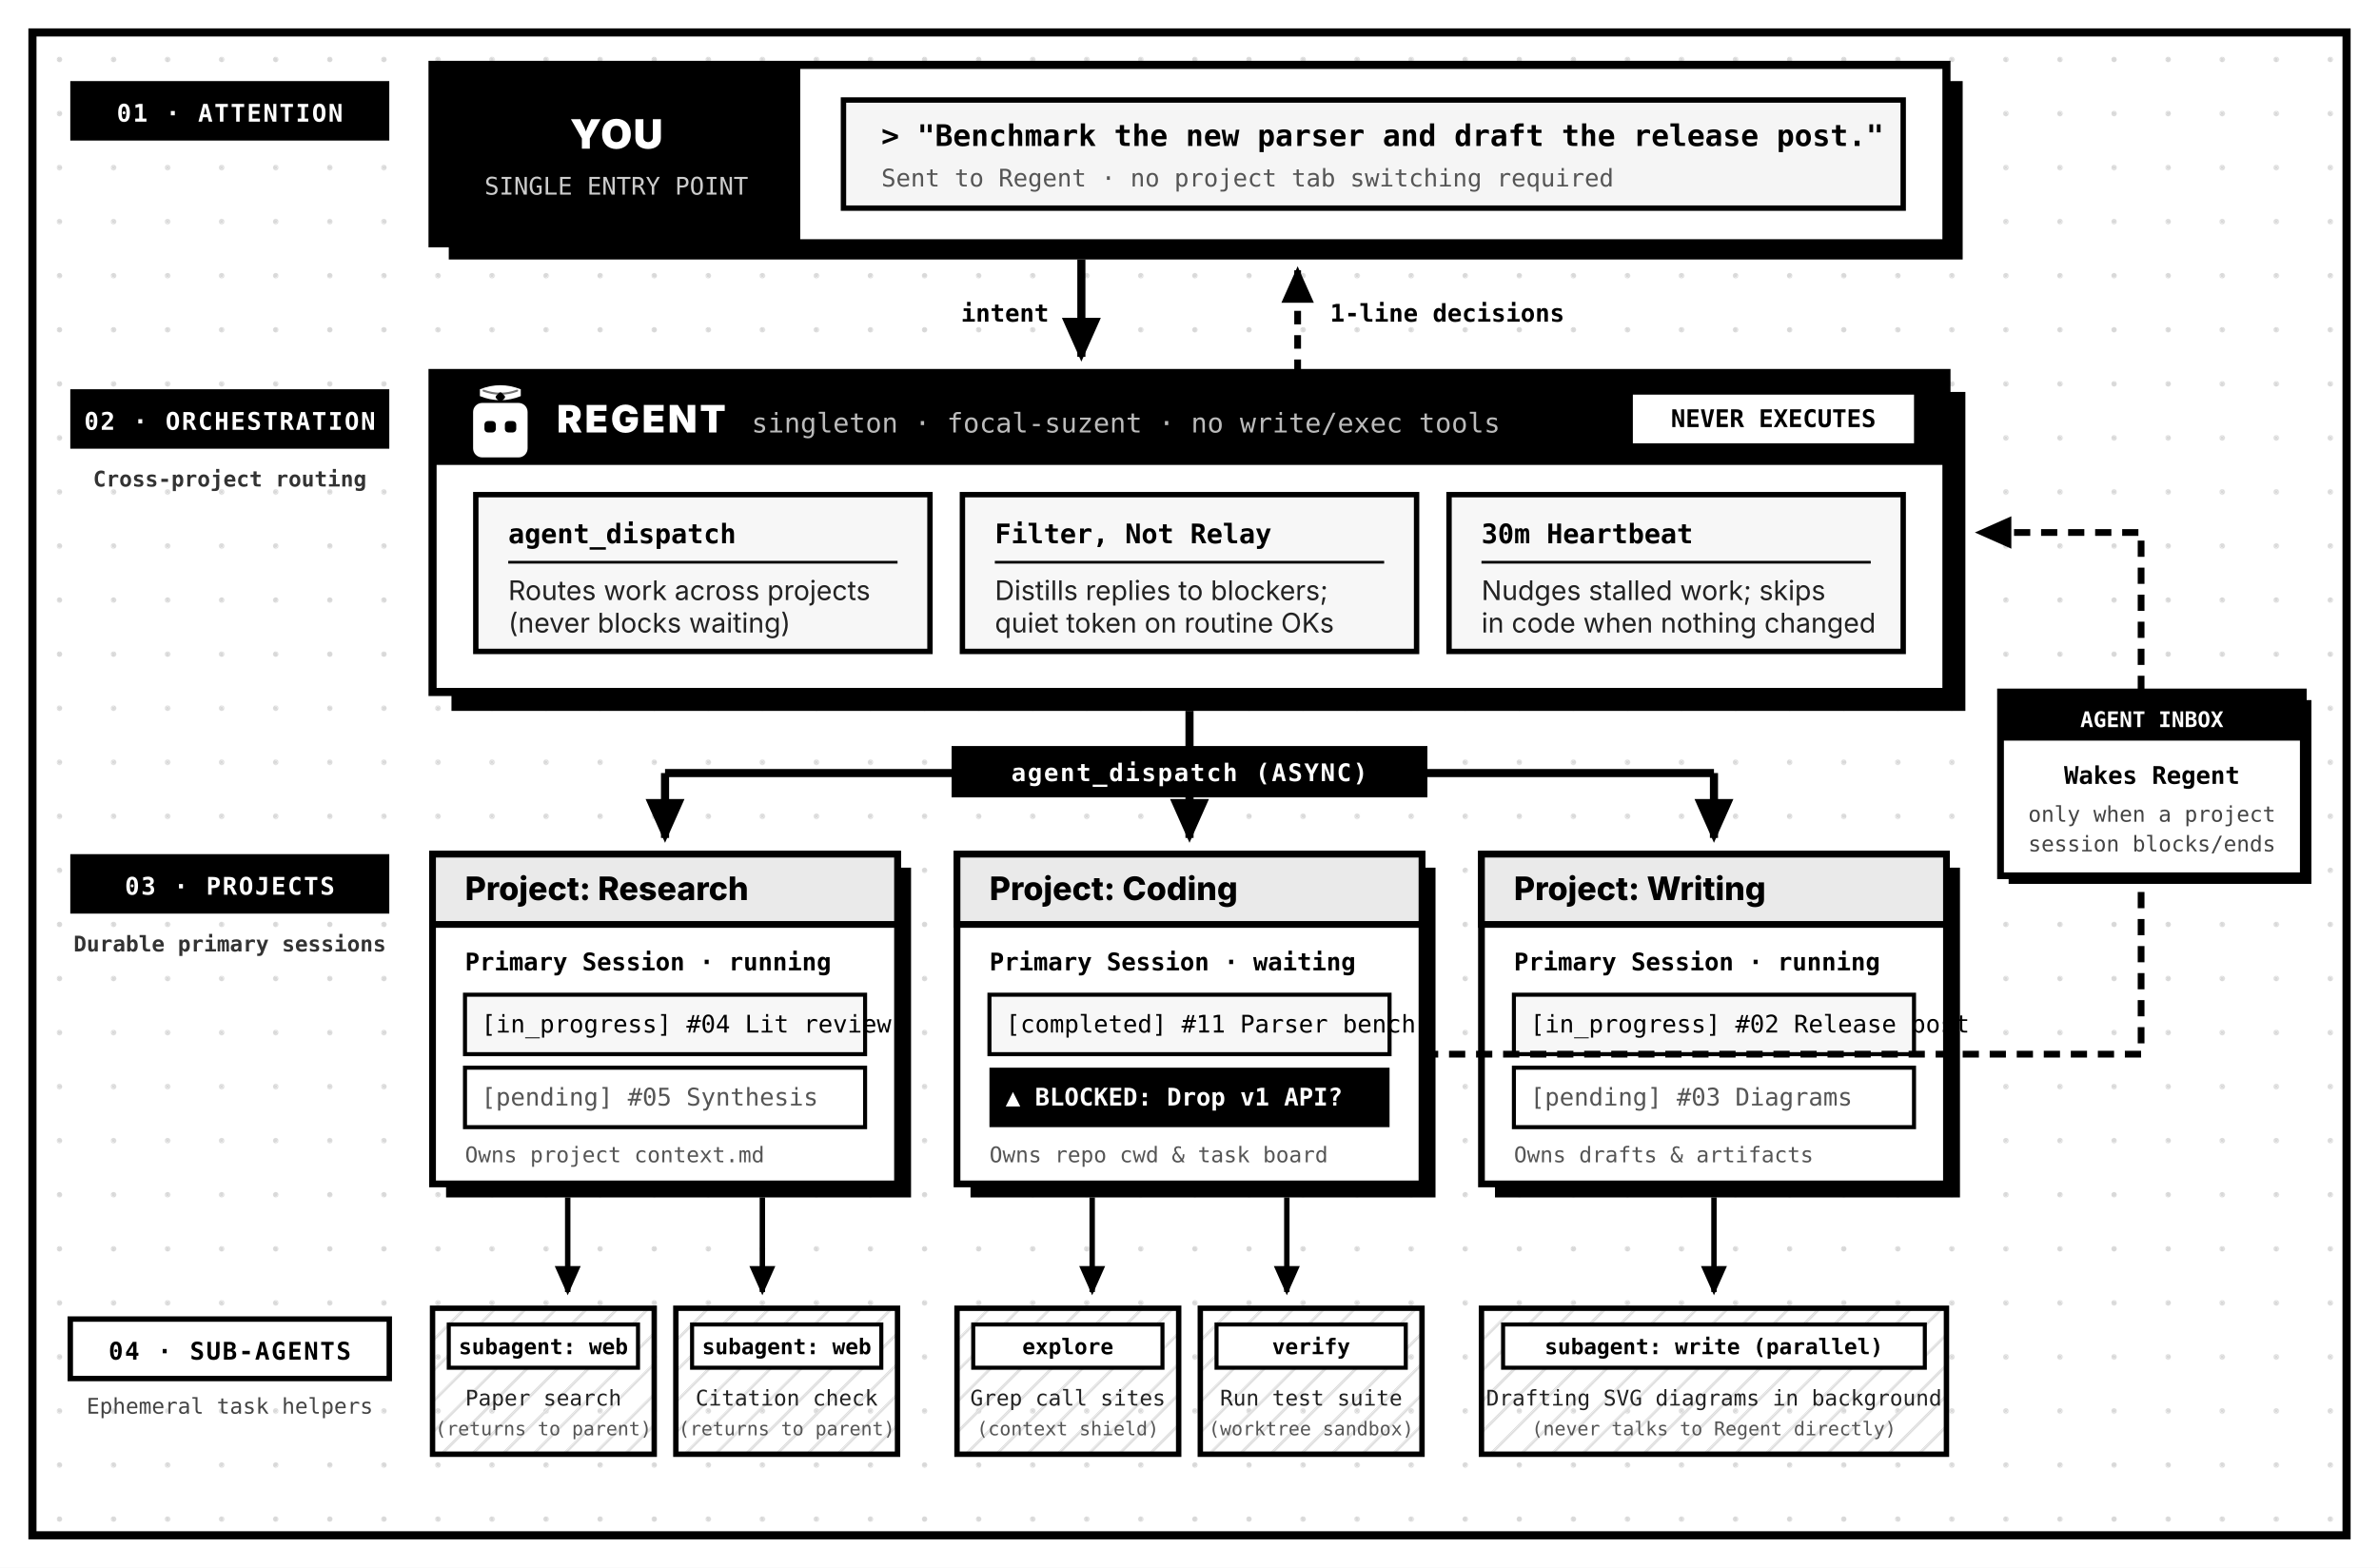
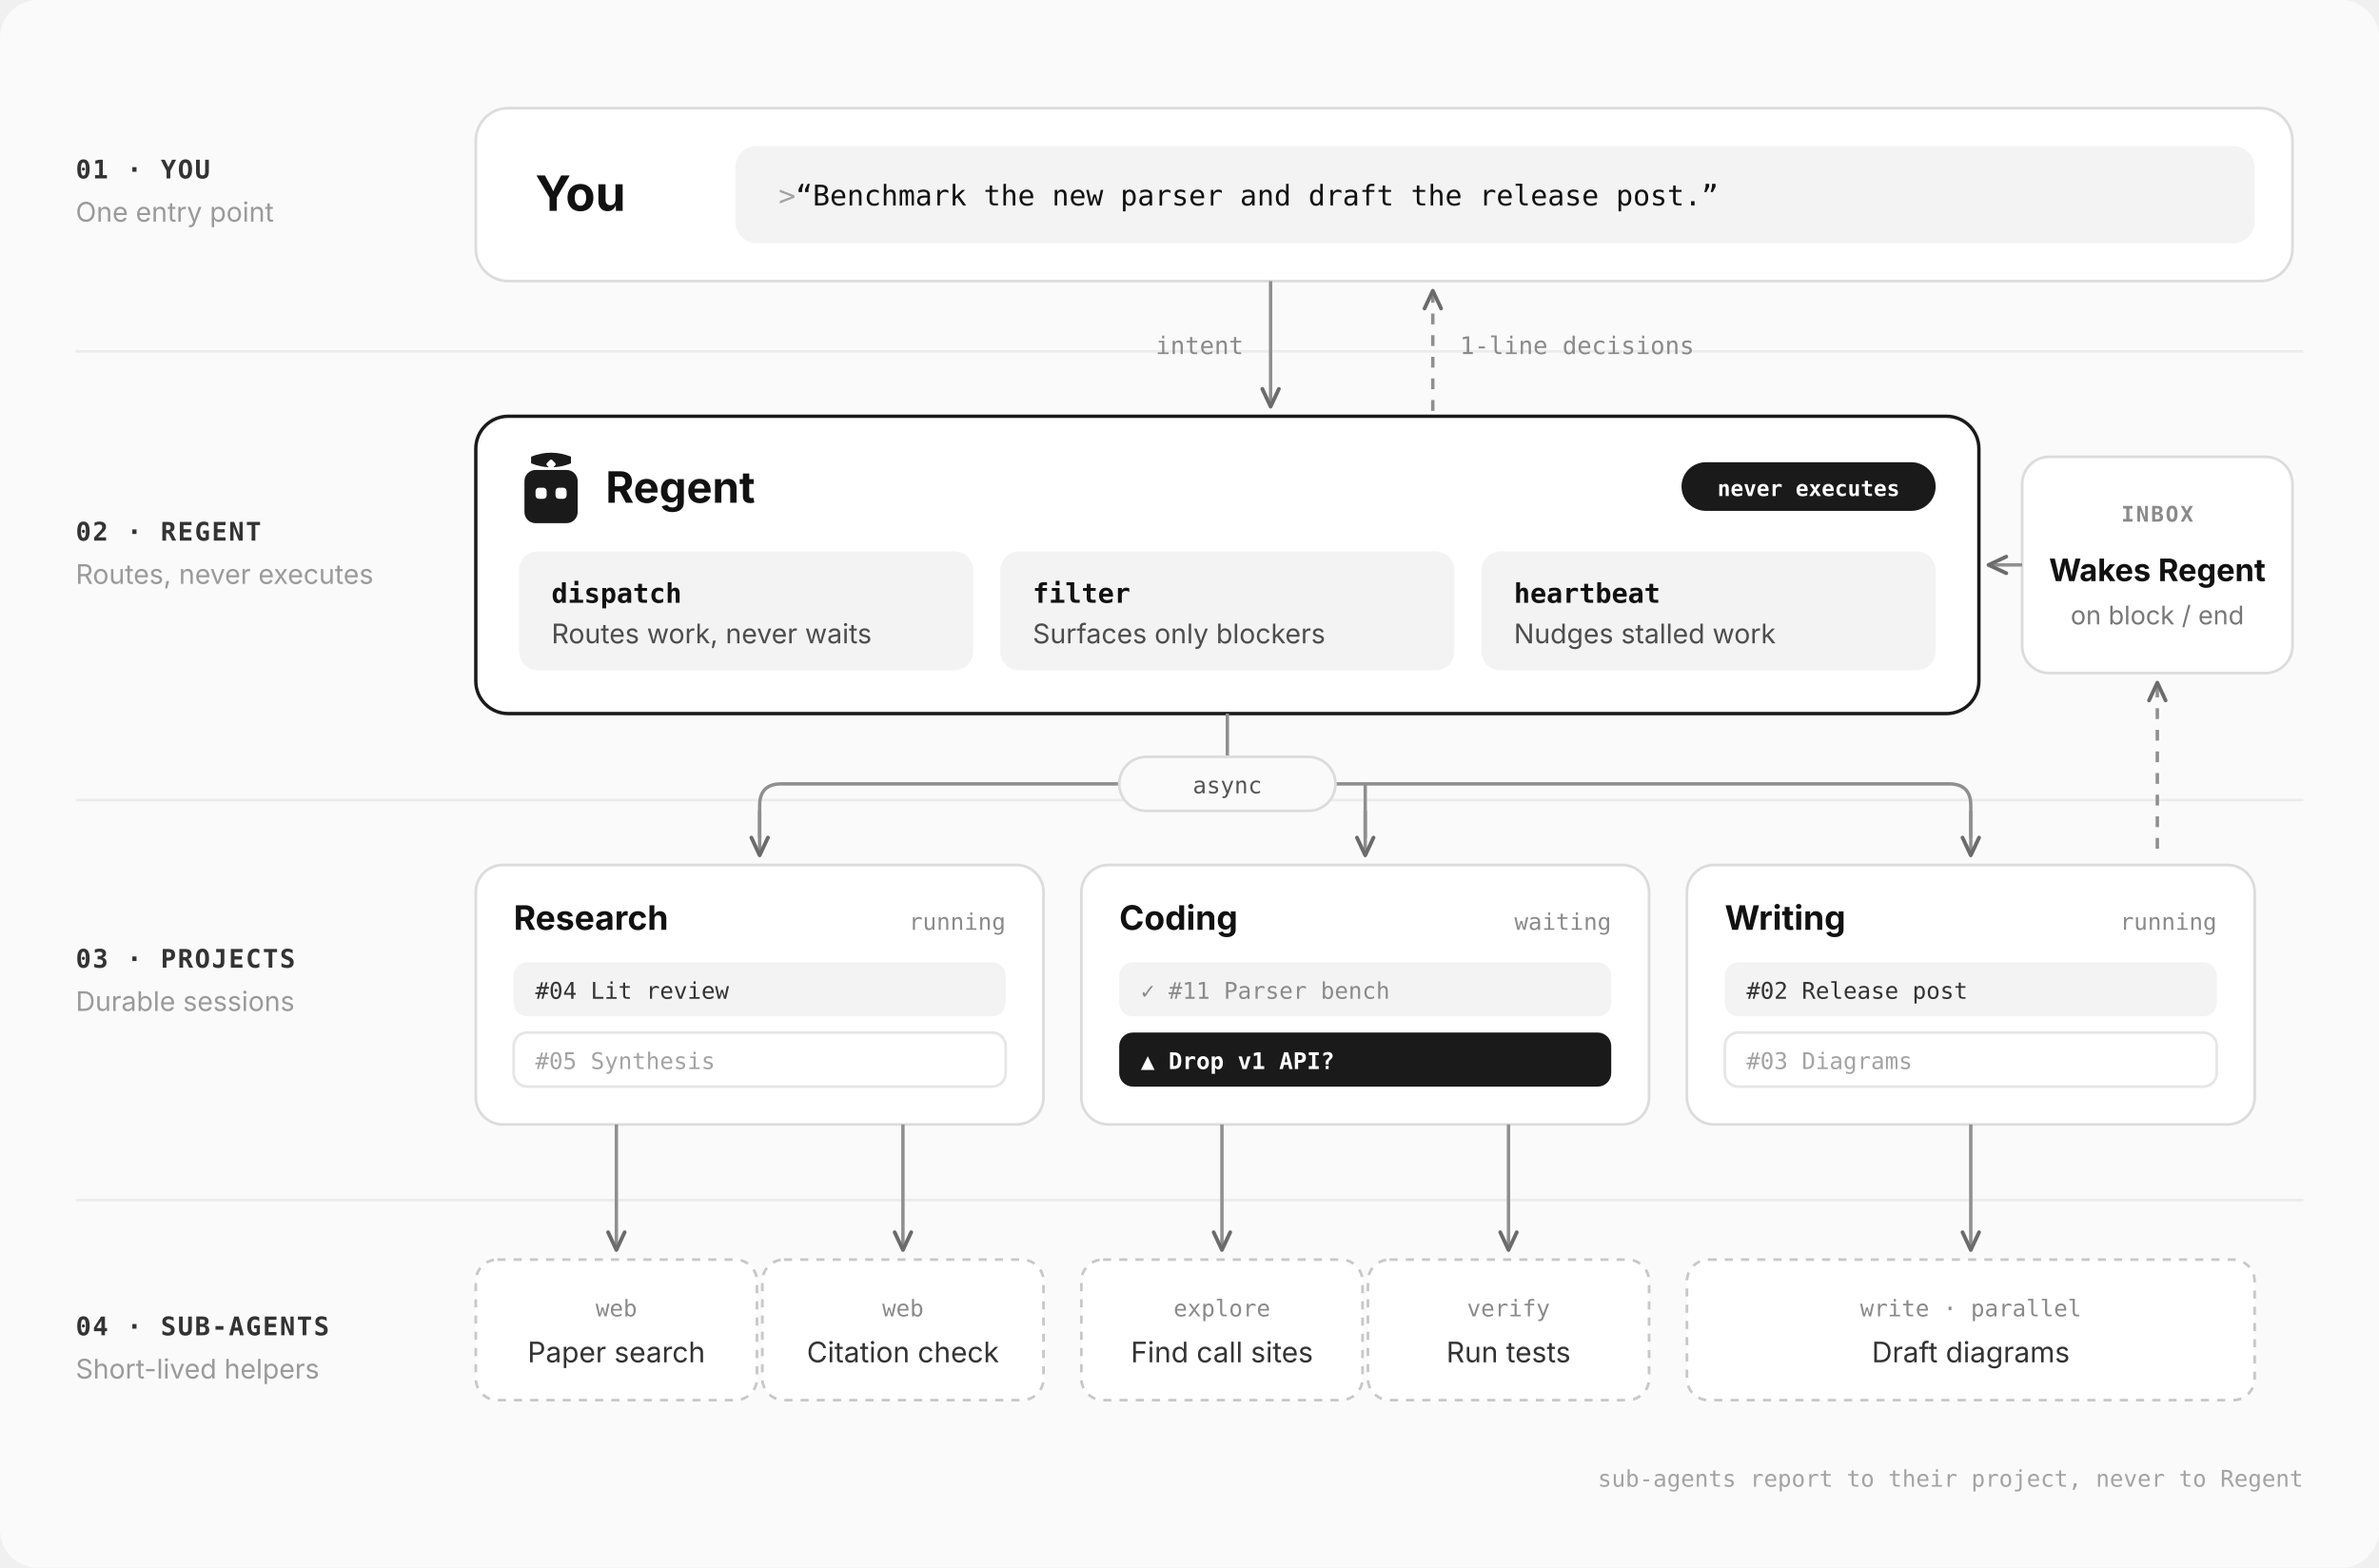
<svg xmlns="http://www.w3.org/2000/svg" viewBox="0 0 880 580" width="880" height="580" role="img" aria-label="Regent architecture blueprint showing the full hierarchy: You at the top, Regent orchestrating across projects, autonomous Project Primary Sessions, and task-scoped Sub-agents at the bottom.">
  <defs>
-     <pattern id="arch-grid" width="20" height="20" patternUnits="userSpaceOnUse">
-       <circle cx="2" cy="2" r="1" fill="#d8d8d8" />
-     </pattern>
-     <pattern id="arch-hatch" width="8" height="8" patternUnits="userSpaceOnUse" patternTransform="rotate(45)">
-       <line x1="0" y1="0" x2="0" y2="8" stroke="#dcdcdc" stroke-width="2" />
-     </pattern>
-     <marker id="arch-arrow" viewBox="0 0 10 10" refX="8" refY="5" markerWidth="6" markerHeight="6" orient="auto-start-reverse">
-       <path d="M 0 1 L 9 5 L 0 9 z" fill="#000000" />
+     <marker id="arch-arrow" viewBox="0 0 10 10" refX="8" refY="5" markerWidth="7" markerHeight="7" orient="auto-start-reverse">
+       <path d="M 1 1.5 L 8.5 5 L 1 8.5" fill="none" stroke="#6b6b6b" stroke-width="1.6" stroke-linecap="round" stroke-linejoin="round" />
    </marker>
+     <g id="arch-mark">
+       <path d="M3 3.6 Q12 0 21 3.6 L21 6.6 Q12 10.2 3 6.6 Z" fill="#1a1a1a" />
+       <rect x="10.3" y="5.3" width="3.4" height="3.4" rx="0.8" transform="rotate(45 12 7)" fill="#ffffff" />
+       <rect x="0" y="9.6" width="24" height="24" rx="5" fill="#1a1a1a" />
+       <rect x="5" y="17.6" width="5" height="5" rx="1.5" fill="#ffffff" />
+       <rect x="14" y="17.6" width="5" height="5" rx="1.5" fill="#ffffff" />
+     </g>
  </defs>
  <style>
    .ui { font-family: -apple-system, BlinkMacSystemFont, "Inter", "Segoe UI", sans-serif; }
    .mono { font-family: "JetBrains Mono", ui-monospace, SFMono-Regular, Menlo, Consolas, monospace; }
-     .card { fill: #ffffff; stroke: #000000; stroke-width: 2.5; }
-     .card-heavy { fill: #ffffff; stroke: #000000; stroke-width: 3; }
-     .shadow { fill: #000000; }
+     .card { fill: #ffffff; stroke: #dcdcdc; stroke-width: 1; }
+     .card-em { fill: #ffffff; stroke: #1a1a1a; stroke-width: 1.25; }
+     .eph { fill: #ffffff; stroke: #c8c8c8; stroke-width: 1; stroke-dasharray: 3 3; }
+     .label { fill: #8a8a8a; letter-spacing: 0.08em; }
+     .title { fill: #111111; font-weight: 650; }
+     .body { fill: #4d4d4d; }
+     .wire { fill: none; stroke: #8f8f8f; stroke-width: 1.25; }
+     .soft { fill: #f3f3f3; }
+     .rowname { fill: #333333; font-weight: 600; letter-spacing: 0.06em; }
+     .rowsub { fill: #9a9a9a; }
  </style>
-   <rect x="0" y="0" width="880" height="580" fill="#ffffff" />
-   <rect x="12" y="12" width="856" height="556" fill="url(#arch-grid)" stroke="#000000" stroke-width="3" />
-   <g transform="translate(26, 30)">
-     <rect x="0" y="0" width="118" height="22" fill="#000000" />
-     <text x="59" y="15" class="mono" font-size="9" font-weight="700" fill="#ffffff" text-anchor="middle" letter-spacing="0.6">01 · ATTENTION</text>
+   <rect x="0" y="0" width="880" height="580" rx="14" fill="#fafafa" />
+   <g class="mono">
+     <text x="28" y="66" class="rowname" font-size="9.5">01 · YOU</text>
+     <text x="28" y="82" class="rowsub ui" font-size="10">One entry point</text>
+     <text x="28" y="200" class="rowname" font-size="9.5">02 · REGENT</text>
+     <text x="28" y="216" class="rowsub ui" font-size="10">Routes, never executes</text>
+     <text x="28" y="358" class="rowname" font-size="9.5">03 · PROJECTS</text>
+     <text x="28" y="374" class="rowsub ui" font-size="10">Durable sessions</text>
+     <text x="28" y="494" class="rowname" font-size="9.5">04 · SUB-AGENTS</text>
+     <text x="28" y="510" class="rowsub ui" font-size="10">Short-lived helpers</text>
  </g>
-   <g transform="translate(26, 144)">
-     <rect x="0" y="0" width="118" height="22" fill="#000000" />
-     <text x="59" y="15" class="mono" font-size="9" font-weight="700" fill="#ffffff" text-anchor="middle" letter-spacing="0.6">02 · ORCHESTRATION</text>
-     <text x="59" y="36" class="mono" font-size="8" font-weight="700" fill="#333333" text-anchor="middle">Cross-project routing</text>
+   <g stroke="#ececec">
+     <line x1="28" y1="130" x2="852" y2="130" />
+     <line x1="28" y1="296" x2="852" y2="296" />
+     <line x1="28" y1="444" x2="852" y2="444" />
  </g>
-   <g transform="translate(26, 316)">
-     <rect x="0" y="0" width="118" height="22" fill="#000000" />
-     <text x="59" y="15" class="mono" font-size="9" font-weight="700" fill="#ffffff" text-anchor="middle" letter-spacing="0.6">03 · PROJECTS</text>
-     <text x="59" y="36" class="mono" font-size="8" font-weight="700" fill="#333333" text-anchor="middle">Durable primary sessions</text>
+   <g transform="translate(176, 40)">
+     <rect width="672" height="64" rx="12" class="card" />
+     <text x="22" y="38" class="ui title" font-size="18">You</text>
+     <rect x="96" y="14" width="562" height="36" rx="8" class="soft" />
+     <text x="112" y="36" class="mono" font-size="10.5" fill="#111111">
+       <tspan fill="#a3a3a3">&gt; </tspan>“Benchmark the new parser and draft the release post.”</text>
  </g>
-   <g transform="translate(26, 488)">
-     <rect x="0" y="0" width="118" height="22" fill="#ffffff" stroke="#000000" stroke-width="2" />
-     <text x="59" y="15" class="mono" font-size="9" font-weight="700" fill="#000000" text-anchor="middle" letter-spacing="0.6">04 · SUB-AGENTS</text>
-     <text x="59" y="35" class="mono" font-size="8" fill="#444444" text-anchor="middle">Ephemeral task helpers</text>
-   </g>
-   <g transform="translate(160, 24)">
-     <rect x="6" y="6" width="560" height="66" class="shadow" />
-     <rect x="0" y="0" width="560" height="66" class="card-heavy" />
-     <rect x="0" y="0" width="136" height="66" fill="#000000" />
-     <text x="68" y="31" class="ui" font-size="15" font-weight="900" fill="#ffffff" text-anchor="middle" letter-spacing="0.5">YOU</text>
-     <text x="68" y="48" class="mono" font-size="9" fill="#cccccc" text-anchor="middle">SINGLE ENTRY POINT</text>
-     <rect x="152" y="13" width="392" height="40" fill="#f5f5f5" stroke="#000000" stroke-width="2" />
-     <text x="166" y="30" class="mono" font-size="11" font-weight="700" fill="#000000">&gt; "Benchmark the new parser and draft the release post."</text>
-     <text x="166" y="45" class="mono" font-size="9" fill="#555555">Sent to Regent · no project tab switching required</text>
-   </g>
-   <line x1="400" y1="96" x2="400" y2="132" stroke="#000000" stroke-width="3" marker-end="url(#arch-arrow)" />
-   <line x1="480" y1="138" x2="480" y2="100" stroke="#000000" stroke-width="2.5" stroke-dasharray="5 4" marker-end="url(#arch-arrow)" />
-   <text x="388" y="119" class="mono" font-size="9" font-weight="700" fill="#000000" text-anchor="end">intent</text>
-   <text x="492" y="119" class="mono" font-size="9" font-weight="700" fill="#000000">1-line decisions</text>
-   <g transform="translate(160, 138)">
-     <rect x="7" y="7" width="560" height="118" class="shadow" />
-     <rect x="0" y="0" width="560" height="118" class="card-heavy" />
-     <rect x="0" y="0" width="560" height="34" fill="#000000" />
-     <g transform="translate(15, 3) scale(0.84)">
-       <path d="M3 3.6 Q12 0 21 3.6 L21 6.6 Q12 10.2 3 6.6 Z" fill="#ffffff" />
-       <path d="M4.6 4.2 Q12 6.9 19.4 4.2" fill="none" stroke="#000000" stroke-width="0.9" stroke-linecap="round" opacity="0.55" />
-       <rect x="10.3" y="5.3" width="3.4" height="3.4" rx="0.8" transform="rotate(45 12 7)" fill="#000000" />
-       <rect x="0" y="9.6" width="24" height="24" rx="4" fill="#ffffff" />
-       <rect x="5" y="17.6" width="5" height="5" rx="1.5" fill="#000000" />
-       <rect x="14" y="17.6" width="5" height="5" rx="1.5" fill="#000000" />
+   <line x1="470" y1="104" x2="470" y2="150" class="wire" marker-end="url(#arch-arrow)" />
+   <text x="460" y="131" class="mono" font-size="9" fill="#8a8a8a" text-anchor="end">intent</text>
+   <line x1="530" y1="152" x2="530" y2="108" class="wire" stroke-dasharray="4 4" marker-end="url(#arch-arrow)" />
+   <text x="540" y="131" class="mono" font-size="9" fill="#8a8a8a">1-line decisions</text>
+   <g transform="translate(176, 154)">
+     <rect width="556" height="110" rx="12" class="card-em" />
+     <use href="#arch-mark" transform="translate(18, 12) scale(0.82)" />
+     <text x="48" y="32" class="ui title" font-size="16">Regent</text>
+     <rect x="446" y="17" width="94" height="18" rx="9" fill="#1a1a1a" />
+     <text x="493" y="29.5" class="mono" font-size="8" font-weight="600" fill="#ffffff" text-anchor="middle">never executes</text>
+     <g transform="translate(16, 50)">
+       <rect width="168" height="44" rx="7" class="soft" />
+       <text x="12" y="19" class="mono" font-size="10" font-weight="700" fill="#111111">dispatch</text>
+       <text x="12" y="34" class="ui body" font-size="10">Routes work, never waits</text>
    </g>
-     <text x="46" y="22" class="ui" font-size="14" font-weight="900" fill="#ffffff" letter-spacing="1">REGENT</text>
-     <text x="118" y="22" class="mono" font-size="10" fill="#bbbbbb">singleton · focal-suzent · no write/exec tools</text>
-     <rect x="444" y="8" width="104" height="18" fill="#ffffff" />
-     <text x="496" y="20" class="mono" font-size="9" font-weight="700" fill="#000000" text-anchor="middle">NEVER EXECUTES</text>
-     <g transform="translate(16, 45)">
-       <rect x="0" y="0" width="168" height="58" fill="#f7f7f7" stroke="#000000" stroke-width="2" />
-       <text x="12" y="18" class="mono" font-size="10" font-weight="700" fill="#000000">agent_dispatch</text>
-       <line x1="12" y1="25" x2="156" y2="25" stroke="#000000" stroke-width="1" />
-       <text x="12" y="39" class="ui" font-size="10" fill="#222222">Routes work across projects</text>
-       <text x="12" y="51" class="ui" font-size="10" fill="#222222">(never blocks waiting)</text>
+     <g transform="translate(194, 50)">
+       <rect width="168" height="44" rx="7" class="soft" />
+       <text x="12" y="19" class="mono" font-size="10" font-weight="700" fill="#111111">filter</text>
+       <text x="12" y="34" class="ui body" font-size="10">Surfaces only blockers</text>
    </g>
-     <g transform="translate(196, 45)">
-       <rect x="0" y="0" width="168" height="58" fill="#f7f7f7" stroke="#000000" stroke-width="2" />
-       <text x="12" y="18" class="mono" font-size="10" font-weight="700" fill="#000000">Filter, Not Relay</text>
-       <line x1="12" y1="25" x2="156" y2="25" stroke="#000000" stroke-width="1" />
-       <text x="12" y="39" class="ui" font-size="10" fill="#222222">Distills replies to blockers;</text>
-       <text x="12" y="51" class="ui" font-size="10" fill="#222222">quiet token on routine OKs</text>
-     </g>
-     <g transform="translate(376, 45)">
-       <rect x="0" y="0" width="168" height="58" fill="#f7f7f7" stroke="#000000" stroke-width="2" />
-       <text x="12" y="18" class="mono" font-size="10" font-weight="700" fill="#000000">30m Heartbeat</text>
-       <line x1="12" y1="25" x2="156" y2="25" stroke="#000000" stroke-width="1" />
-       <text x="12" y="39" class="ui" font-size="10" fill="#222222">Nudges stalled work; skips</text>
-       <text x="12" y="51" class="ui" font-size="10" fill="#222222">in code when nothing changed</text>
+     <g transform="translate(372, 50)">
+       <rect width="168" height="44" rx="7" class="soft" />
+       <text x="12" y="19" class="mono" font-size="10" font-weight="700" fill="#111111">heartbeat</text>
+       <text x="12" y="34" class="ui body" font-size="10">Nudges stalled work</text>
    </g>
  </g>
-   <line x1="440" y1="263" x2="440" y2="286" stroke="#000000" stroke-width="3" />
-   <line x1="246" y1="286" x2="634" y2="286" stroke="#000000" stroke-width="3" />
-   <line x1="246" y1="286" x2="246" y2="310" stroke="#000000" stroke-width="3" marker-end="url(#arch-arrow)" />
-   <line x1="440" y1="286" x2="440" y2="310" stroke="#000000" stroke-width="3" marker-end="url(#arch-arrow)" />
-   <line x1="634" y1="286" x2="634" y2="310" stroke="#000000" stroke-width="3" marker-end="url(#arch-arrow)" />
-   <rect x="352" y="276" width="176" height="19" fill="#000000" />
-   <text x="440" y="289" class="mono" font-size="9" font-weight="700" fill="#ffffff" text-anchor="middle" letter-spacing="0.6">agent_dispatch (ASYNC)</text>
-   <g transform="translate(160, 316)">
-     <rect x="5" y="5" width="172" height="122" class="shadow" />
-     <rect x="0" y="0" width="172" height="122" class="card" />
-     <rect x="0" y="0" width="172" height="26" fill="#eaeaea" stroke="#000000" stroke-width="2.5" />
-     <text x="12" y="17" class="ui" font-size="12" font-weight="800" fill="#000000">Project: Research</text>
-     <text x="12" y="43" class="mono" font-size="9" font-weight="700" fill="#000000">Primary Session · running</text>
-     <rect x="12" y="52" width="148" height="22" fill="#f7f7f7" stroke="#000000" stroke-width="1.5" />
-     <text x="18" y="66" class="mono" font-size="9" fill="#000000">[in_progress] #04 Lit review</text>
-     <rect x="12" y="79" width="148" height="22" fill="#ffffff" stroke="#000000" stroke-width="1.5" />
-     <text x="18" y="93" class="mono" font-size="9" fill="#555555">[pending] #05 Synthesis</text>
-     <text x="12" y="114" class="mono" font-size="8" fill="#555555">Owns project context.md</text>
+   <g transform="translate(748, 169)">
+     <rect width="100" height="80" rx="10" class="card" />
+     <text x="50" y="24" class="mono label" font-size="8" font-weight="600" text-anchor="middle">INBOX</text>
+     <text x="50" y="46" class="ui title" font-size="11.5" text-anchor="middle">Wakes Regent</text>
+     <text x="50" y="62" class="ui" font-size="9.5" fill="#777777" text-anchor="middle">on block / end</text>
  </g>
-   <g transform="translate(354, 316)">
-     <rect x="5" y="5" width="172" height="122" class="shadow" />
-     <rect x="0" y="0" width="172" height="122" class="card" />
-     <rect x="0" y="0" width="172" height="26" fill="#eaeaea" stroke="#000000" stroke-width="2.5" />
-     <text x="12" y="17" class="ui" font-size="12" font-weight="800" fill="#000000">Project: Coding</text>
-     <text x="12" y="43" class="mono" font-size="9" font-weight="700" fill="#000000">Primary Session · waiting</text>
-     <rect x="12" y="52" width="148" height="22" fill="#f7f7f7" stroke="#000000" stroke-width="1.5" />
-     <text x="18" y="66" class="mono" font-size="9" fill="#000000">[completed] #11 Parser bench</text>
-     <rect x="12" y="79" width="148" height="22" fill="#000000" />
-     <text x="18" y="93" class="mono" font-size="9" font-weight="700" fill="#ffffff">▲ BLOCKED: Drop v1 API?</text>
-     <text x="12" y="114" class="mono" font-size="8" fill="#555555">Owns repo cwd &amp; task board</text>
+   <line x1="748" y1="209" x2="736" y2="209" class="wire" marker-end="url(#arch-arrow)" />
+   <line x1="798" y1="314" x2="798" y2="253" class="wire" stroke-dasharray="4 4" marker-end="url(#arch-arrow)" />
+   <path d="M 454 264 V 290 M 281 310 V 298 Q 281 290 289 290 H 721 Q 729 290 729 298 V 310 M 505 290 V 310" class="wire" />
+   <line x1="281" y1="300" x2="281" y2="316" class="wire" marker-end="url(#arch-arrow)" />
+   <line x1="505" y1="300" x2="505" y2="316" class="wire" marker-end="url(#arch-arrow)" />
+   <line x1="729" y1="300" x2="729" y2="316" class="wire" marker-end="url(#arch-arrow)" />
+   <rect x="414" y="280" width="80" height="20" rx="10" fill="#fafafa" stroke="#dcdcdc" />
+   <text x="454" y="293.5" class="mono" font-size="8.5" fill="#555555" text-anchor="middle">async</text>
+   <g transform="translate(176, 320)">
+     <rect width="210" height="96" rx="10" class="card" />
+     <text x="14" y="24" class="ui title" font-size="12.5">Research</text>
+     <text x="196" y="24" class="mono" font-size="8.5" fill="#8a8a8a" text-anchor="end">running</text>
+     <rect x="14" y="36" width="182" height="20" rx="5" class="soft" />
+     <text x="22" y="49.5" class="mono" font-size="8.5" fill="#333333">#04 Lit review</text>
+     <rect x="14" y="62" width="182" height="20" rx="5" fill="#ffffff" stroke="#e6e6e6" />
+     <text x="22" y="75.5" class="mono" font-size="8.5" fill="#a3a3a3">#05 Synthesis</text>
  </g>
-   <g transform="translate(548, 316)">
-     <rect x="5" y="5" width="172" height="122" class="shadow" />
-     <rect x="0" y="0" width="172" height="122" class="card" />
-     <rect x="0" y="0" width="172" height="26" fill="#eaeaea" stroke="#000000" stroke-width="2.5" />
-     <text x="12" y="17" class="ui" font-size="12" font-weight="800" fill="#000000">Project: Writing</text>
-     <text x="12" y="43" class="mono" font-size="9" font-weight="700" fill="#000000">Primary Session · running</text>
-     <rect x="12" y="52" width="148" height="22" fill="#f7f7f7" stroke="#000000" stroke-width="1.5" />
-     <text x="18" y="66" class="mono" font-size="9" fill="#000000">[in_progress] #02 Release post</text>
-     <rect x="12" y="79" width="148" height="22" fill="#ffffff" stroke="#000000" stroke-width="1.5" />
-     <text x="18" y="93" class="mono" font-size="9" fill="#555555">[pending] #03 Diagrams</text>
-     <text x="12" y="114" class="mono" font-size="8" fill="#555555">Owns drafts &amp; artifacts</text>
+   <g transform="translate(400, 320)">
+     <rect width="210" height="96" rx="10" class="card" />
+     <text x="14" y="24" class="ui title" font-size="12.5">Coding</text>
+     <text x="196" y="24" class="mono" font-size="8.5" fill="#8a8a8a" text-anchor="end">waiting</text>
+     <rect x="14" y="36" width="182" height="20" rx="5" class="soft" />
+     <text x="22" y="49.5" class="mono" font-size="8.5" fill="#8a8a8a">✓ #11 Parser bench</text>
+     <rect x="14" y="62" width="182" height="20" rx="5" fill="#1a1a1a" />
+     <text x="22" y="75.5" class="mono" font-size="8.5" font-weight="600" fill="#ffffff">▲ Drop v1 API?</text>
  </g>
-   <line x1="210" y1="443" x2="210" y2="478" stroke="#000000" stroke-width="2" marker-end="url(#arch-arrow)" />
-   <line x1="282" y1="443" x2="282" y2="478" stroke="#000000" stroke-width="2" marker-end="url(#arch-arrow)" />
-   <g transform="translate(160, 484)">
-     <rect x="0" y="0" width="82" height="54" fill="url(#arch-hatch)" stroke="#000000" stroke-width="2" />
-     <rect x="6" y="6" width="70" height="16" fill="#ffffff" stroke="#000000" stroke-width="1.5" />
-     <text x="41" y="17" class="mono" font-size="8" font-weight="700" fill="#000000" text-anchor="middle">subagent: web</text>
-     <text x="41" y="36" class="mono" font-size="8" fill="#222222" text-anchor="middle">Paper search</text>
-     <text x="41" y="47" class="mono" font-size="7" fill="#555555" text-anchor="middle">(returns to parent)</text>
+   <g transform="translate(624, 320)">
+     <rect width="210" height="96" rx="10" class="card" />
+     <text x="14" y="24" class="ui title" font-size="12.5">Writing</text>
+     <text x="196" y="24" class="mono" font-size="8.5" fill="#8a8a8a" text-anchor="end">running</text>
+     <rect x="14" y="36" width="182" height="20" rx="5" class="soft" />
+     <text x="22" y="49.5" class="mono" font-size="8.5" fill="#333333">#02 Release post</text>
+     <rect x="14" y="62" width="182" height="20" rx="5" fill="#ffffff" stroke="#e6e6e6" />
+     <text x="22" y="75.5" class="mono" font-size="8.5" fill="#a3a3a3">#03 Diagrams</text>
  </g>
-   <g transform="translate(250, 484)">
-     <rect x="0" y="0" width="82" height="54" fill="url(#arch-hatch)" stroke="#000000" stroke-width="2" />
-     <rect x="6" y="6" width="70" height="16" fill="#ffffff" stroke="#000000" stroke-width="1.5" />
-     <text x="41" y="17" class="mono" font-size="8" font-weight="700" fill="#000000" text-anchor="middle">subagent: web</text>
-     <text x="41" y="36" class="mono" font-size="8" fill="#222222" text-anchor="middle">Citation check</text>
-     <text x="41" y="47" class="mono" font-size="7" fill="#555555" text-anchor="middle">(returns to parent)</text>
+   <g class="wire" stroke="#bdbdbd">
+     <line x1="228" y1="416" x2="228" y2="462" marker-end="url(#arch-arrow)" />
+     <line x1="334" y1="416" x2="334" y2="462" marker-end="url(#arch-arrow)" />
+     <line x1="452" y1="416" x2="452" y2="462" marker-end="url(#arch-arrow)" />
+     <line x1="558" y1="416" x2="558" y2="462" marker-end="url(#arch-arrow)" />
+     <line x1="729" y1="416" x2="729" y2="462" marker-end="url(#arch-arrow)" />
  </g>
-   <line x1="404" y1="443" x2="404" y2="478" stroke="#000000" stroke-width="2" marker-end="url(#arch-arrow)" />
-   <line x1="476" y1="443" x2="476" y2="478" stroke="#000000" stroke-width="2" marker-end="url(#arch-arrow)" />
-   <g transform="translate(354, 484)">
-     <rect x="0" y="0" width="82" height="54" fill="url(#arch-hatch)" stroke="#000000" stroke-width="2" />
-     <rect x="6" y="6" width="70" height="16" fill="#ffffff" stroke="#000000" stroke-width="1.5" />
-     <text x="41" y="17" class="mono" font-size="8" font-weight="700" fill="#000000" text-anchor="middle">explore</text>
-     <text x="41" y="36" class="mono" font-size="8" fill="#222222" text-anchor="middle">Grep call sites</text>
-     <text x="41" y="47" class="mono" font-size="7" fill="#555555" text-anchor="middle">(context shield)</text>
+   <g text-anchor="middle">
+     <g transform="translate(176, 466)">
+       <rect width="104" height="52" rx="8" class="eph" />
+       <text x="52" y="21" class="mono" font-size="8.5" fill="#8a8a8a">web</text>
+       <text x="52" y="38" class="ui" font-size="10.5" fill="#333333">Paper search</text>
+     </g>
+     <g transform="translate(282, 466)">
+       <rect width="104" height="52" rx="8" class="eph" />
+       <text x="52" y="21" class="mono" font-size="8.5" fill="#8a8a8a">web</text>
+       <text x="52" y="38" class="ui" font-size="10.5" fill="#333333">Citation check</text>
+     </g>
+     <g transform="translate(400, 466)">
+       <rect width="104" height="52" rx="8" class="eph" />
+       <text x="52" y="21" class="mono" font-size="8.5" fill="#8a8a8a">explore</text>
+       <text x="52" y="38" class="ui" font-size="10.5" fill="#333333">Find call sites</text>
+     </g>
+     <g transform="translate(506, 466)">
+       <rect width="104" height="52" rx="8" class="eph" />
+       <text x="52" y="21" class="mono" font-size="8.5" fill="#8a8a8a">verify</text>
+       <text x="52" y="38" class="ui" font-size="10.5" fill="#333333">Run tests</text>
+     </g>
+     <g transform="translate(624, 466)">
+       <rect width="210" height="52" rx="8" class="eph" />
+       <text x="105" y="21" class="mono" font-size="8.5" fill="#8a8a8a">write · parallel</text>
+       <text x="105" y="38" class="ui" font-size="10.5" fill="#333333">Draft diagrams</text>
+     </g>
  </g>
-   <g transform="translate(444, 484)">
-     <rect x="0" y="0" width="82" height="54" fill="url(#arch-hatch)" stroke="#000000" stroke-width="2" />
-     <rect x="6" y="6" width="70" height="16" fill="#ffffff" stroke="#000000" stroke-width="1.5" />
-     <text x="41" y="17" class="mono" font-size="8" font-weight="700" fill="#000000" text-anchor="middle">verify</text>
-     <text x="41" y="36" class="mono" font-size="8" fill="#222222" text-anchor="middle">Run test suite</text>
-     <text x="41" y="47" class="mono" font-size="7" fill="#555555" text-anchor="middle">(worktree sandbox)</text>
-   </g>
-   <line x1="634" y1="443" x2="634" y2="478" stroke="#000000" stroke-width="2" marker-end="url(#arch-arrow)" />
-   <g transform="translate(548, 484)">
-     <rect x="0" y="0" width="172" height="54" fill="url(#arch-hatch)" stroke="#000000" stroke-width="2" />
-     <rect x="8" y="6" width="156" height="16" fill="#ffffff" stroke="#000000" stroke-width="1.5" />
-     <text x="86" y="17" class="mono" font-size="8" font-weight="700" fill="#000000" text-anchor="middle">subagent: write (parallel)</text>
-     <text x="86" y="36" class="mono" font-size="8" fill="#222222" text-anchor="middle">Drafting SVG diagrams in background</text>
-     <text x="86" y="47" class="mono" font-size="7" fill="#555555" text-anchor="middle">(never talks to Regent directly)</text>
-   </g>
-   <path d="M 526 390 L 792 390 L 792 197 L 732 197" fill="none" stroke="#000000" stroke-width="2.5" stroke-dasharray="6 4" marker-end="url(#arch-arrow)" />
-   <g transform="translate(740, 256)">
-     <rect x="3" y="3" width="112" height="68" class="shadow" />
-     <rect x="0" y="0" width="112" height="68" fill="#ffffff" stroke="#000000" stroke-width="2.5" />
-     <rect x="0" y="0" width="112" height="18" fill="#000000" />
-     <text x="56" y="13" class="mono" font-size="8" font-weight="700" fill="#ffffff" text-anchor="middle">AGENT INBOX</text>
-     <text x="56" y="34" class="mono" font-size="9" font-weight="700" fill="#000000" text-anchor="middle">Wakes Regent</text>
-     <text x="56" y="48" class="mono" font-size="8" fill="#444444" text-anchor="middle">only when a project</text>
-     <text x="56" y="59" class="mono" font-size="8" fill="#444444" text-anchor="middle">session blocks/ends</text>
-   </g>
+   <text x="852" y="550" class="mono" font-size="8.5" fill="#a3a3a3" text-anchor="end">sub-agents report to their project, never to Regent</text>
</svg>
